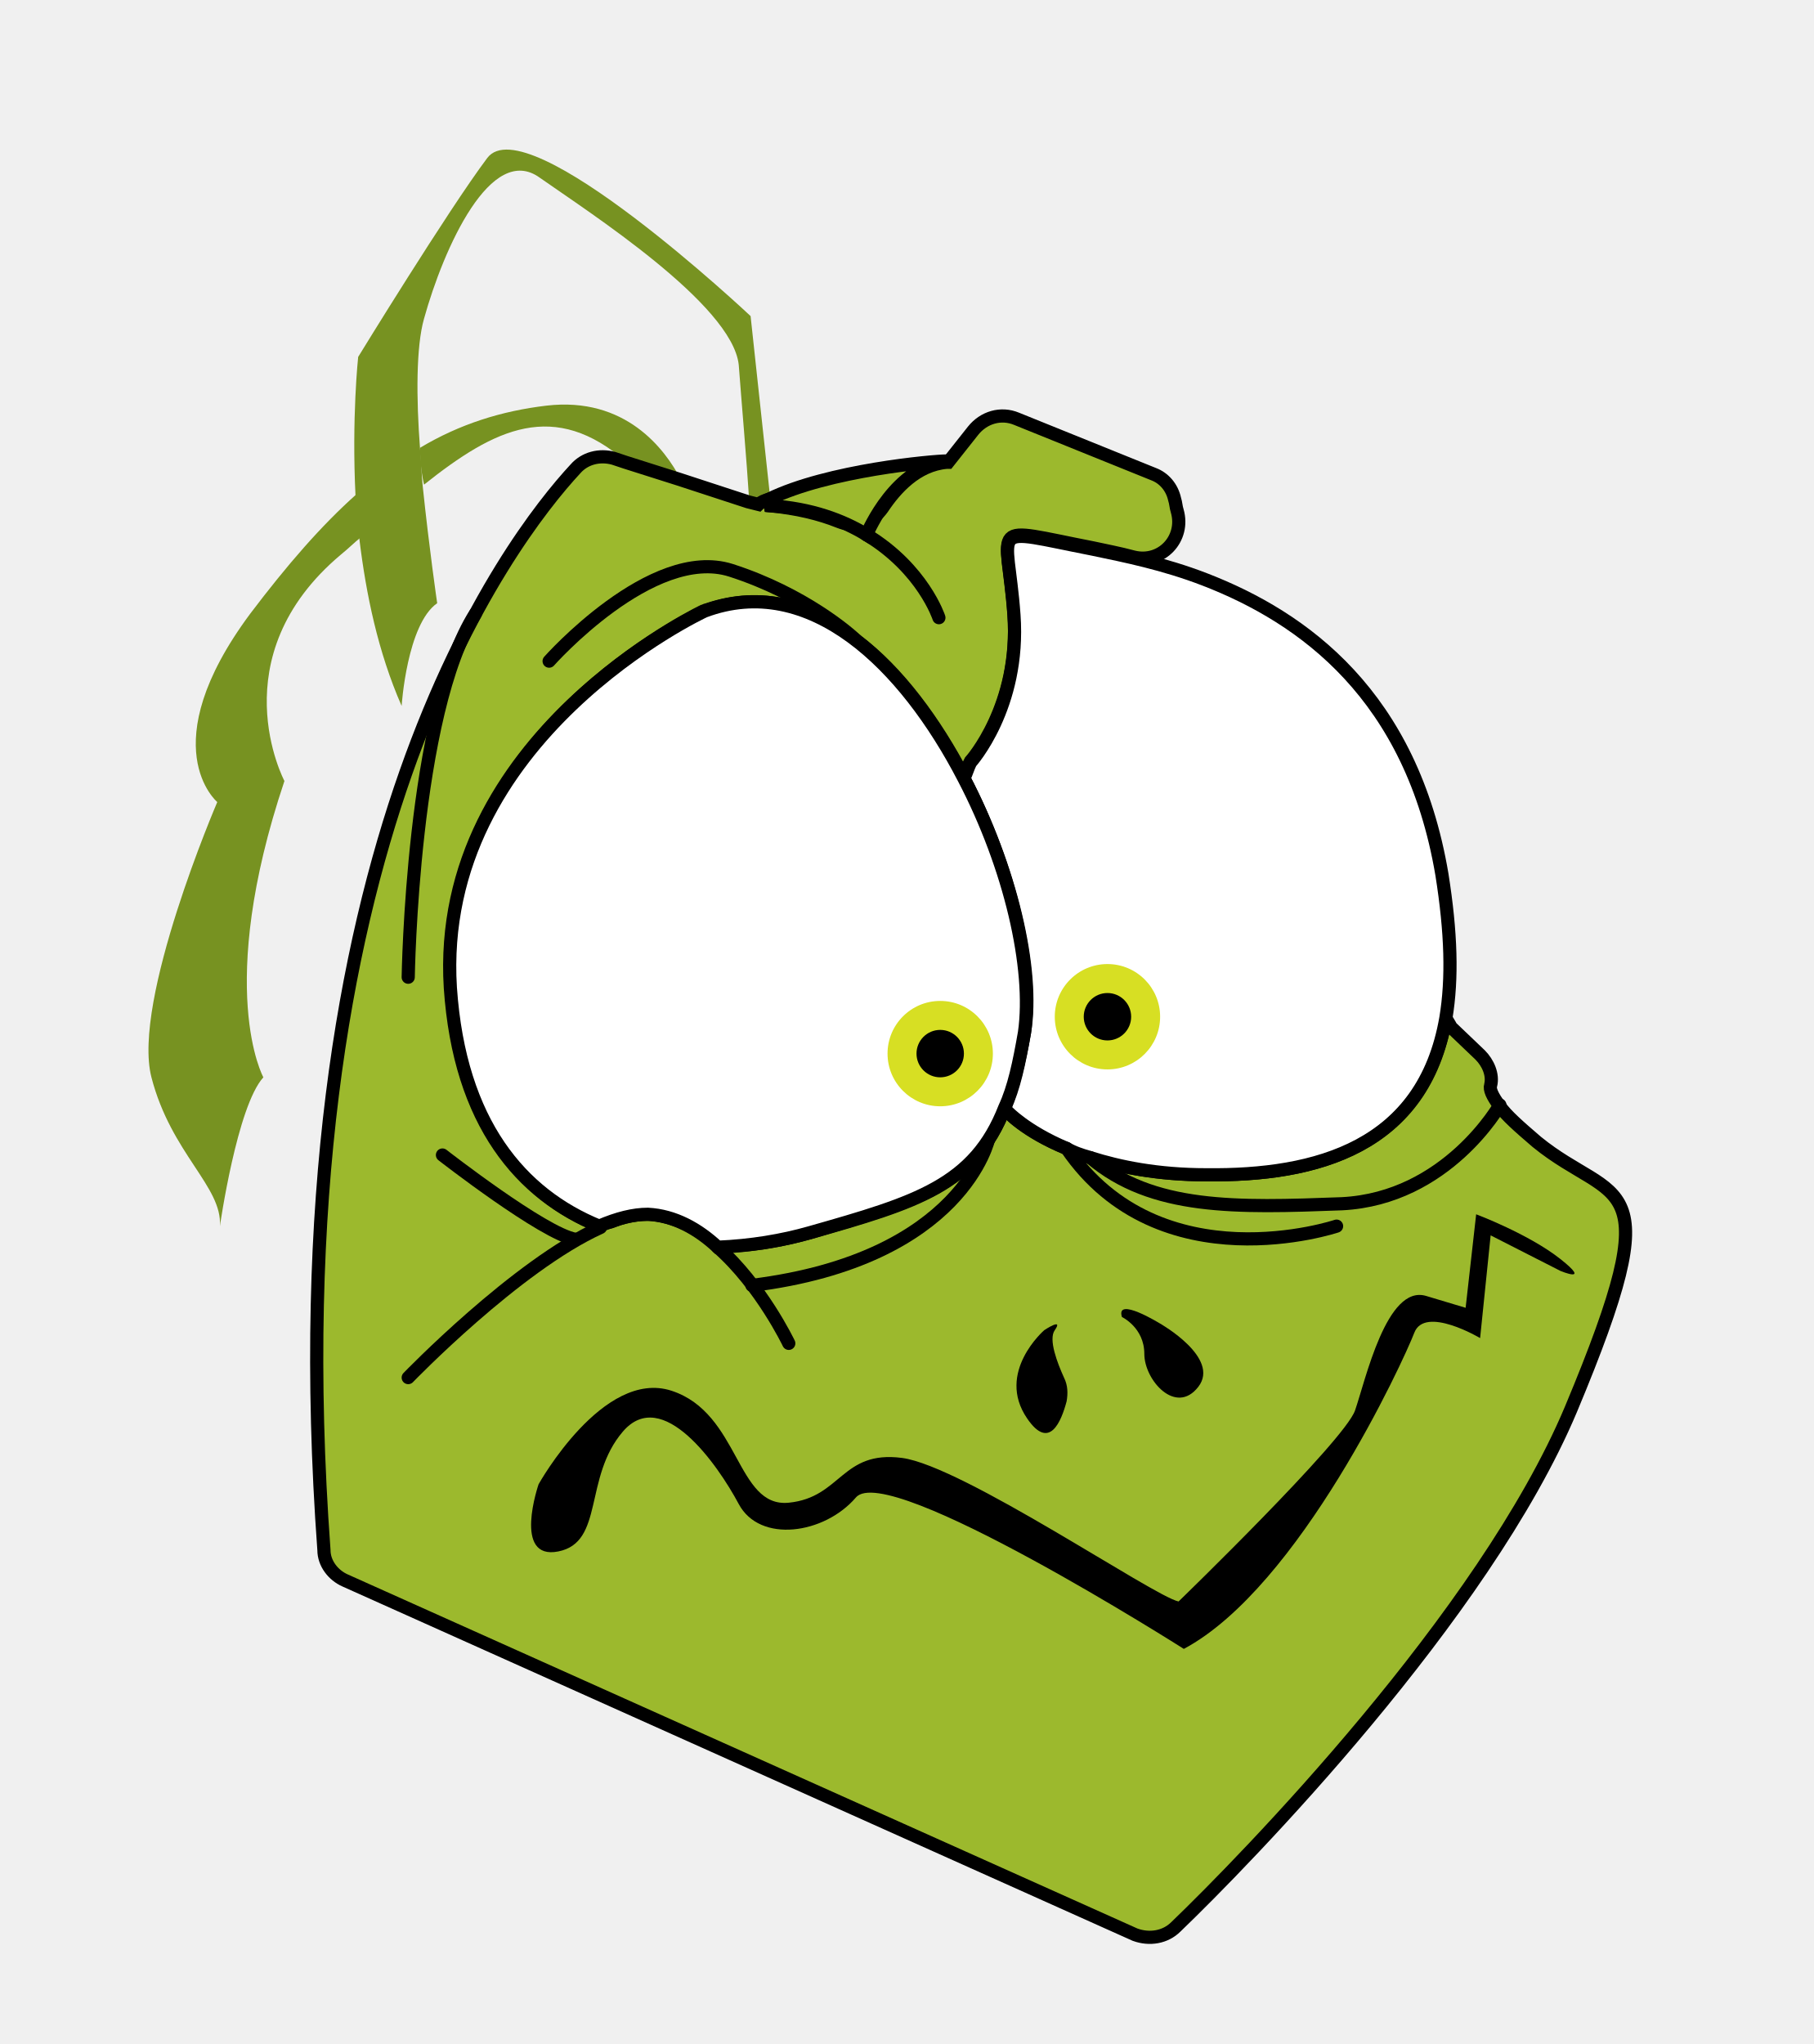
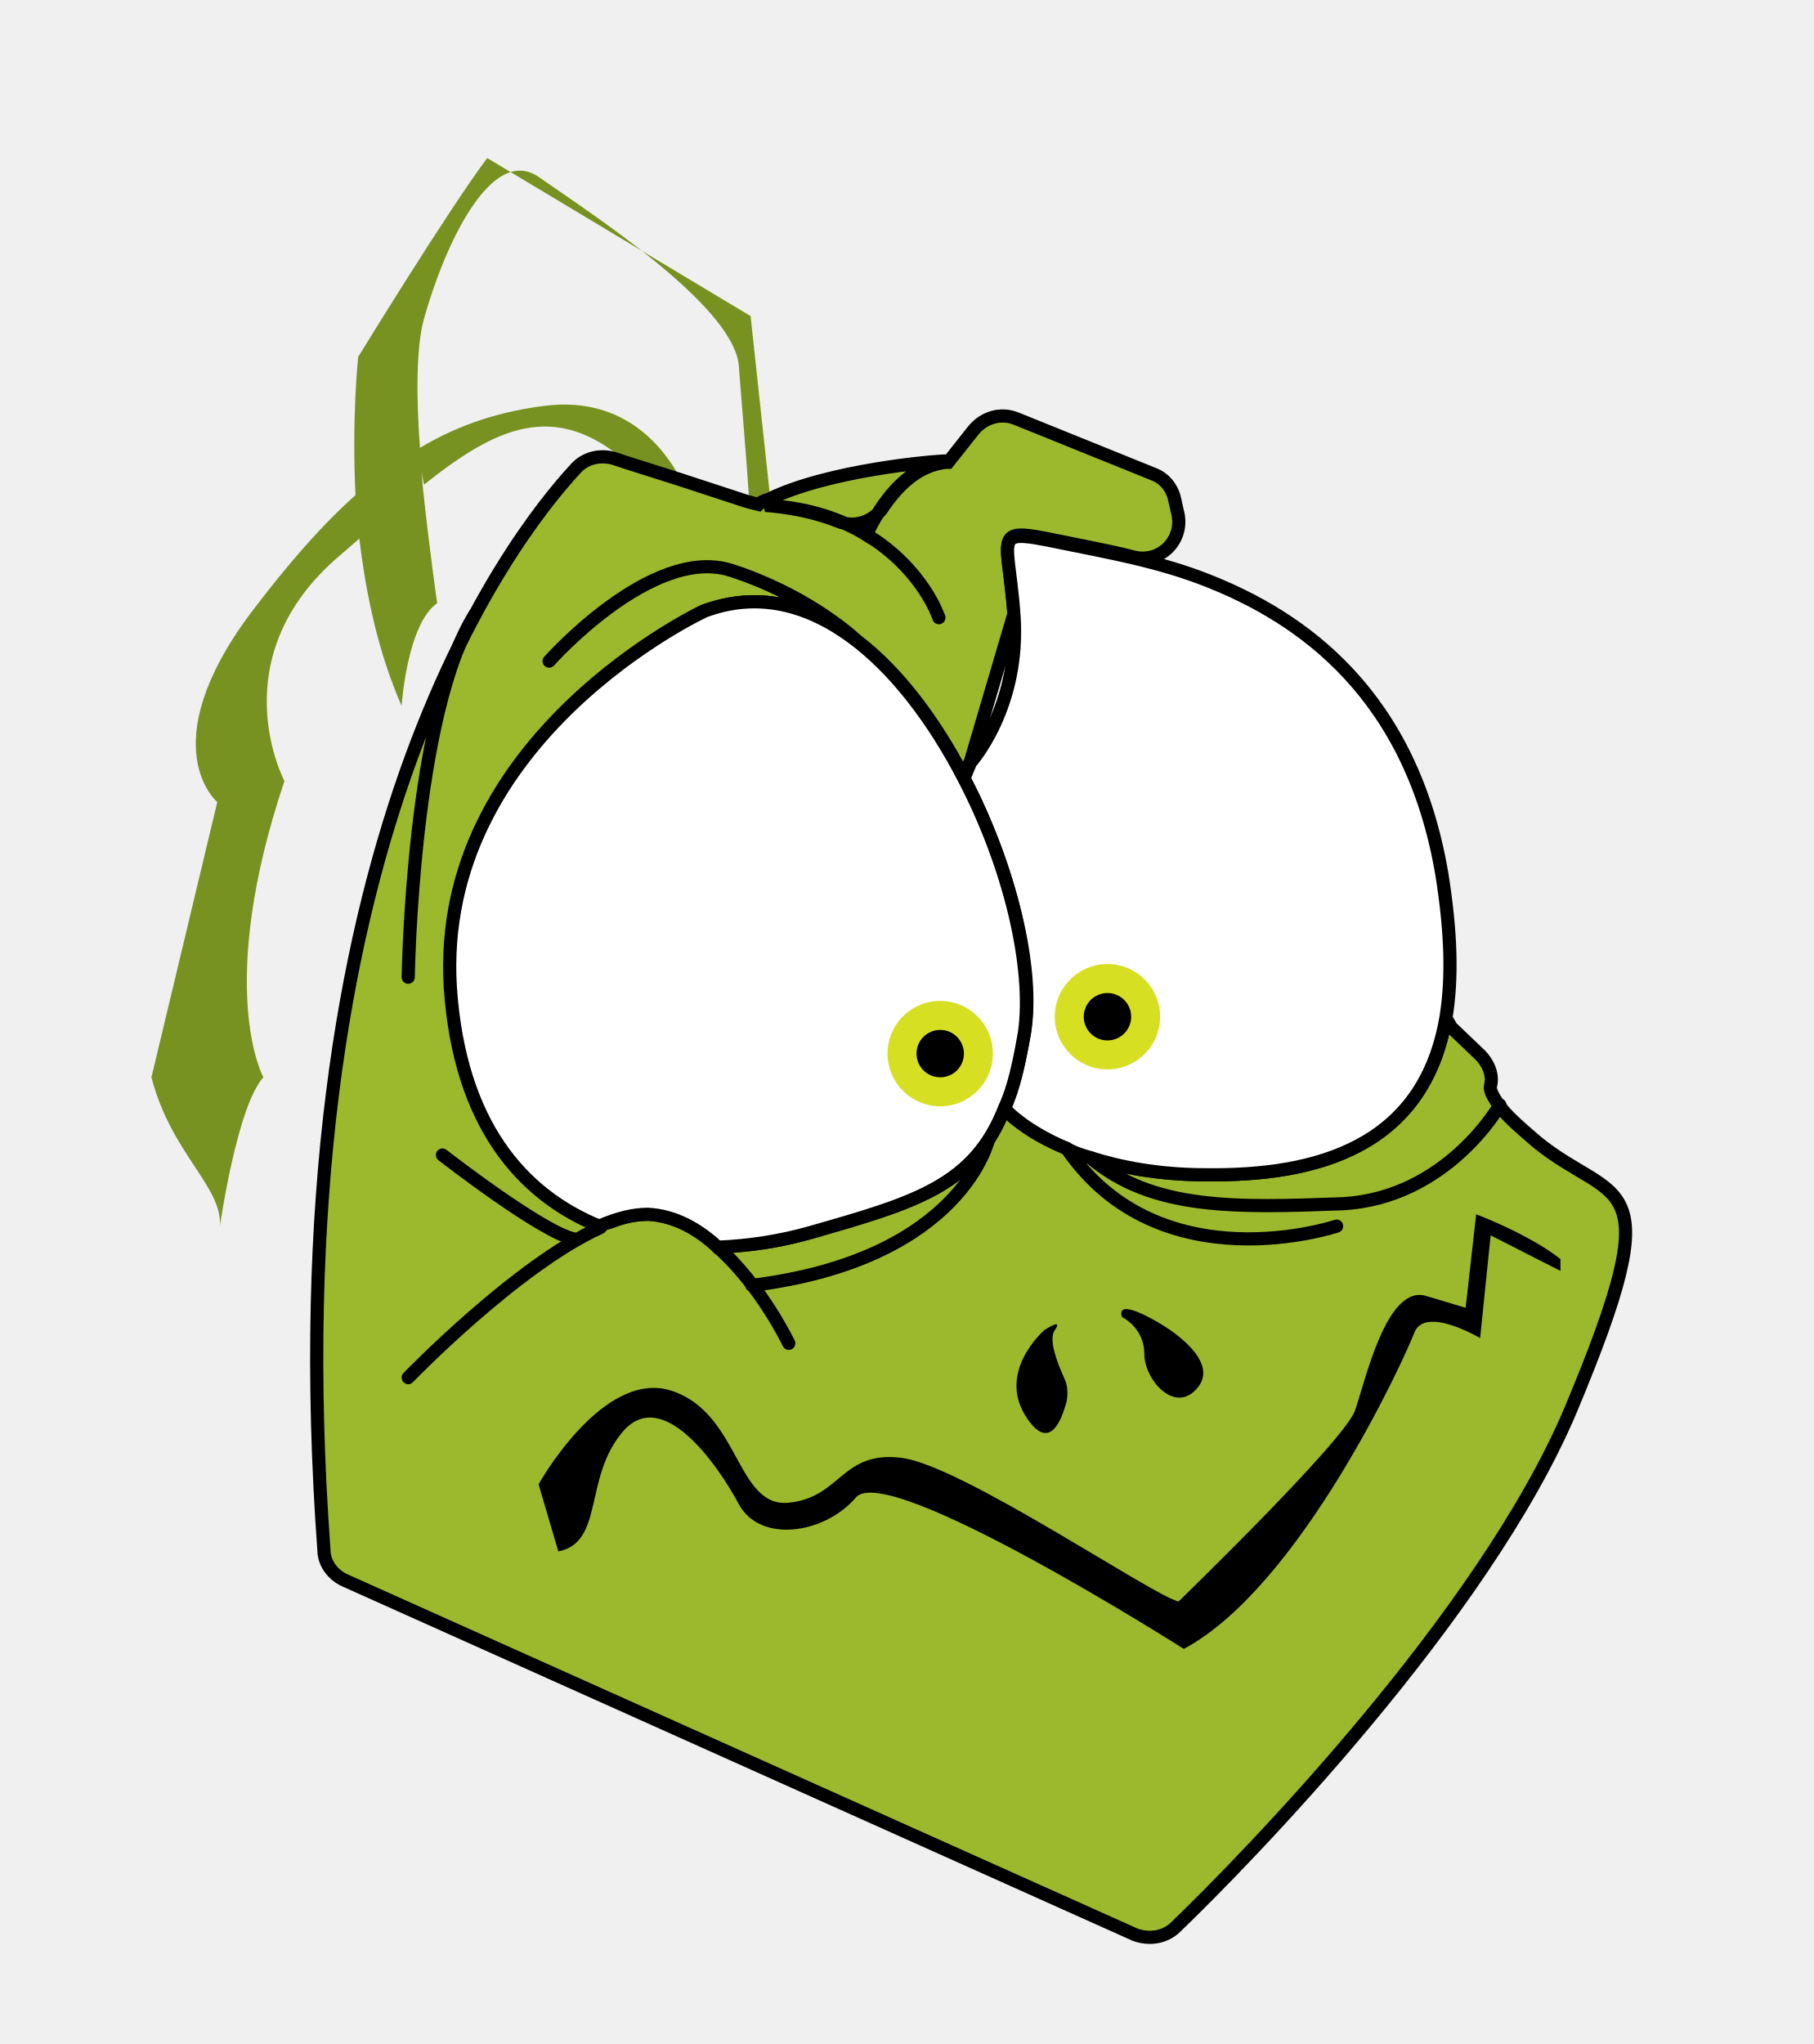
- <svg xmlns="http://www.w3.org/2000/svg" version="1.1" id="Layer_1" x="0px" y="0px" viewBox="0 0 137.7 155.2" style="enable-background:new 0 0 137.7 155.2;" xml:space="preserve">
-   <style type="text/css">
- 	.st0{fill:#779221;}
- 	.st1{fill:#9CB92D;stroke:#000000;stroke-miterlimit:10;}
- 	.st2{fill:#FFFFFF;stroke:#000000;stroke-miterlimit:10;}
- 	.st3{fill:none;stroke:#000000;stroke-linecap:round;stroke-miterlimit:10;}
- 	.st4{fill:#D7DF23;}
- </style>
-   <g>
-     <path class="st0" d="M58.5,37.9c-0.3,0.1-0.5,0.3-0.8,0.4l-0.8-0.2c-0.2-3.2-0.6-7.7-0.8-10.4C55.6,23.1,44.7,16.1,41,13.5   c-3.7-2.7-7.3,5.3-8.8,10.7c-0.6,2.1-0.6,6-0.3,9.9c0.1,0.9,0.1,1.9,0.2,2.8c0.5,4.8,1.1,8.9,1.1,8.9c-2.3,1.6-2.7,7.8-2.7,7.8   c-1.8-4.1-2.7-8.5-3.2-12.6c-0.1-1.1-0.2-2.2-0.3-3.3c-0.3-6,0.2-10.6,0.2-10.6S34,16,37,12s20,12,20,12L58.5,37.9z" />
-     <path class="st0" d="M27.1,37.5c0.1,1,0.1,2.2,0.3,3.3c-0.5,0.4-1,0.9-1.5,1.3c-9.3,7.8-4.3,17.2-4.3,17.2   C16.3,75.1,20,81.8,20,81.8c-2,2.2-3.3,11.3-3.3,11.3c0.2-3-3.7-5.5-5.2-11.3s5-20.9,5-20.9s-5-4.2,2.5-14.3   C21.8,42.9,24.4,39.9,27.1,37.5z" />
-     <path class="st0" d="M51.7,36.4l-4.1-1.3c-5.5-4.8-10-2.6-15.4,1.7C32,35.9,31.9,35,31.9,34c3-1.8,6.2-2.8,9.6-3.2   C47.5,30.1,50.5,34.1,51.7,36.4z" />
-     <path class="st1" d="M119.3,107c-6.6,15.7-24.8,34.3-30,39.3c-0.8,0.8-2,1-3.1,0.6L26.2,120c-0.9-0.4-1.6-1.3-1.6-2.3   C20.7,64.4,38.7,41,43.7,35.6c0.7-0.8,1.8-1.1,2.9-0.8l0.9,0.3l4.1,1.3l5.2,1.7l0.8,0.2c0.2-0.2,0.5-0.3,0.8-0.4l0.1,0.5   c2,0.2,3.7,0.6,5.2,1.2c1.2,0.5,2.6,0,3.3-1c1-1.5,2.6-3.3,4.9-3.5c0,0,0.1,0,0.1,0l1.9-2.4c0.8-1,2.1-1.4,3.3-0.9L87.6,36   c0.8,0.3,1.4,1,1.6,1.9c0.1,0.3,0.1,0.6,0.2,0.9c0.6,2.1-1.2,4-3.3,3.5C85,42,83.9,41.8,83,41.6c-8.2-1.6-6.5-2-6,5   s-3.3,11.2-3.3,11.2c-0.2,0.4-0.4,0.8-0.5,1.2c-2.2-4.2-5-8-8.2-10.4c0,0,0,0,0,0c-3.4-2.6-7.2-3.7-11.3-2.3   c-0.1,0-0.2,0.1-0.3,0.1c-2,1-20.3,10.5-19.1,28.7c0.6,9.5,4.8,14.9,10.1,17.5c0.7,0.3,1.5,0.4,2.2,0.1c1-0.4,1.9-0.5,2.7-0.5   c1.6,0.1,3.2,0.8,4.5,1.8c0.5,0.4,1.2,0.6,1.8,0.6c2.1-0.1,4.1-0.5,5.9-1c8.1-2.4,12.5-3.6,14.8-9.5c0.1,0.2,0.2,0.3,0.2,0.3   s1.3,1.5,4.5,2.8c0.5,0.2,1.2,0.5,1.8,0.7l0,0c2.2,0.7,5.2,1.3,8.8,1.3c8.4,0.1,16.4-2.1,18.2-11.9c0.3,0.5,0.4,0.7,0.4,0.7   l2.2,2.1c0.6,0.6,1,1.5,0.8,2.3c-0.1,0.3,0.1,0.8,0.7,1.6c0.5,0.7,1.4,1.5,2.8,2.7C122.7,91.6,127,88.6,119.3,107z" />
-     <path class="st1" d="M71.9,35c-3.9,0.5-5.9,5.2-6.1,5.6c-1.8-1.1-4.2-2-7.3-2.2l-0.1-0.5C62.9,35.7,70.9,35,71.9,35z" />
-     <path class="st2" d="M109.8,77.3c-1.7,9.8-9.8,12-18.2,11.9c-3.7,0-6.6-0.6-8.8-1.3l0,0c-0.7-0.2-1.3-0.4-1.8-0.7   c-3.1-1.3-4.5-2.8-4.5-2.8s-0.1-0.1-0.2-0.3c0.6-1.5,1.1-3.4,1.5-5.7c0.8-4.8-1.1-12.6-4.6-19.3c0.2-0.4,0.3-0.8,0.5-1.2   c0,0,3.8-4.2,3.3-11.2s-2.2-6.6,6-5c2.4,0.5,5.4,1.1,8.5,2.3c7.5,2.9,15.7,8.8,18,22.4C110.2,70.8,110.3,74.3,109.8,77.3z" />
-     <path d="M79.3,101c0,0-3.7,3.2-1.3,6.7c1.7,2.5,2.6,0.2,3-1.3c0.1-0.6,0.1-1.2-0.2-1.8c-0.5-1.1-1.2-2.9-0.7-3.6   C80.8,100,79.3,101,79.3,101z" />
-     <path d="M85.2,100c0,0,1.7,0.8,1.7,2.8s2.4,4.7,4.1,2.5c1.7-2.2-2.9-4.8-2.9-4.8S84.7,98.4,85.2,100z" />
-     <path class="st3" d="M65.8,40.6C65.8,40.6,65.8,40.6,65.8,40.6" />
-     <path class="st3" d="M65.8,40.6c4.3,2.6,5.5,6.3,5.5,6.3" />
-     <path class="st3" d="M41.7,50.2c0,0,7.8-8.8,13.8-6.9c5.6,1.8,9.1,4.9,9.5,5.3" />
-     <path class="st3" d="M31,74.2c0,0,0.3-20.1,5.1-27.6" />
-     <path class="st3" d="M82.8,87.9c4.7,4,11.1,3.8,19.1,3.5c8-0.4,12-7.5,12-7.5" />
-     <path class="st3" d="M75.1,86.4c0,0-1.9,9.2-18,11.2" />
-     <path class="st3" d="M33.6,87.7c0,0,7.7,6,10.1,6.4" />
-     <path class="st3" d="M101.5,93.1c0,0-13.4,4.5-20.5-5.9" />
-     <path d="M40.9,112.7c0,0,4.9-8.8,10.1-7.1s4.9,8.9,8.9,8.5s4-4,8.6-3.4s19.1,10.5,21,10.9c0,0,12.6-12.2,13.4-14.5s2.4-9.6,5.4-8.7   s3,0.9,3,0.9l0.8-7.1c0,0,4,1.5,6.4,3.4s0,0.9,0,0.9l-5.3-2.7l-0.8,7.8c0,0-4.2-2.5-5-0.4s-8.7,19.3-17.5,24   c0,0-22.5-14.3-24.9-11.5s-7.3,3.5-8.9,0.5s-5.8-9-8.8-5.5c-3,3.5-1.4,8.4-4.9,9.1S40.9,112.7,40.9,112.7z" />
-     <circle class="st4" cx="84.1" cy="77.2" r="4" />
-     <path class="st2" d="M77.8,78.4c-0.4,2.3-0.8,4.2-1.5,5.7c-2.3,5.9-6.7,7.2-14.8,9.5c-2.1,0.6-4.5,1-7,1.1   c-1.5-1.4-3.3-2.4-5.3-2.5c-1.1,0-2.3,0.3-3.7,0.9c-5.9-2.4-10.6-7.8-11.3-18.1C33,55.9,53.5,46.4,53.5,46.4c8-3,15.2,4,19.7,12.7   C76.7,65.8,78.5,73.5,77.8,78.4z" />
-     <path class="st3" d="M54.5,94.7c3.3,2.9,5.4,7.3,5.4,7.3" />
-     <path class="st3" d="M45.6,93.2C39.2,96.1,31,104.6,31,104.6" />
-     <circle class="st4" cx="71.4" cy="80" r="4" />
-     <circle cx="71.4" cy="80" r="1.8" />
-     <circle cx="84.1" cy="77.2" r="1.8" />
-   </g>
-   <g>
- </g>
-   <g>
- </g>
-   <g>
- </g>
-   <g>
- </g>
-   <g>
- </g>
-   <g>
- </g>
+ <svg xmlns="http://www.w3.org/2000/svg" viewBox="0 0 137.7 155.2" enable-background="new 0 0 137.7 155.2">
+   <style type="text/css">.st0{fill:#779221;} .st1{fill:#9CB92D;stroke:#000000;stroke-miterlimit:10;} .st2{fill:#FFFFFF;stroke:#000000;stroke-miterlimit:10;} .st3{fill:none;stroke:#000000;stroke-linecap:round;stroke-miterlimit:10;} .st4{fill:#D7DF23;}</style>
+   <path class="st0" d="M58.5 37.9l-.8.4-.8-.2c-.2-3.2-.6-7.7-.8-10.4-.5-4.6-11.4-11.6-15.1-14.2-3.7-2.7-7.3 5.3-8.8 10.7-.6 2.1-.6 6-.3 9.9l.2 2.8c.5 4.8 1.1 8.9 1.1 8.9-2.3 1.6-2.7 7.8-2.7 7.8-1.8-4.1-2.7-8.5-3.2-12.6l-.3-3.3c-.3-6 .2-10.6.2-10.6s6.8-11.1 9.8-15.1l20 12 1.5 13.9zM27.1 37.5c.1 1 .1 2.2.3 3.3l-1.5 1.3c-9.3 7.8-4.3 17.2-4.3 17.2-5.3 15.8-1.6 22.5-1.6 22.5-2 2.2-3.3 11.3-3.3 11.3.2-3-3.7-5.5-5.2-11.3l5-20.9s-5-4.2 2.5-14.3c2.8-3.7 5.4-6.7 8.1-9.1zM51.7 36.4l-4.1-1.3c-5.5-4.8-10-2.6-15.4 1.7-.2-.9-.3-1.8-.3-2.8 3-1.8 6.2-2.8 9.6-3.2 6-.7 9 3.3 10.2 5.6z" />
+   <path class="st1" d="M119.3 107c-6.6 15.7-24.8 34.3-30 39.3-.8.8-2 1-3.1.6l-60-26.9c-.9-.4-1.6-1.3-1.6-2.3-3.9-53.3 14.1-76.7 19.1-82.1.7-.8 1.8-1.1 2.9-.8l.9.3 4.1 1.3 5.2 1.7.8.2c.2-.2.5-.3.8-.4l.1.5c2 .2 3.7.6 5.2 1.2 1.2.5 2.6 0 3.3-1 1-1.5 2.6-3.3 4.9-3.5h.1l1.9-2.4c.8-1 2.1-1.4 3.3-.9l10.4 4.2c.8.3 1.4 1 1.6 1.9l.2.9c.6 2.1-1.2 4-3.3 3.5-1.1-.3-2.2-.5-3.1-.7-8.2-1.6-6.5-2-6 5l-3.3 11.2c-.2.4-.4.8-.5 1.2-2.2-4.2-5-8-8.2-10.4-3.4-2.6-7.2-3.7-11.3-2.3l-.3.1c-2 1-20.3 10.5-19.1 28.7.6 9.5 4.8 14.9 10.1 17.5.7.3 1.5.4 2.2.1 1-.4 1.9-.5 2.7-.5 1.6.1 3.2.8 4.5 1.8.5.4 1.2.6 1.8.6 2.1-.1 4.1-.5 5.9-1 8.1-2.4 12.5-3.6 14.8-9.5.1.2.2.3.2.3s1.3 1.5 4.5 2.8c.5.2 1.2.5 1.8.7 2.2.7 5.2 1.3 8.8 1.3 8.4.1 16.4-2.1 18.2-11.9.3.5.4.7.4.7l2.2 2.1c.6.6 1 1.5.8 2.3-.1.3.1.8.7 1.6.5.7 1.4 1.5 2.8 2.7 6 4.9 10.3 1.9 2.6 20.3zM71.9 35c-3.9.5-5.9 5.2-6.1 5.6-1.8-1.1-4.2-2-7.3-2.2l-.1-.5c4.5-2.2 12.5-2.9 13.5-2.9z" />
+   <path class="st2" d="M109.8 77.3c-1.7 9.8-9.8 12-18.2 11.9-3.7 0-6.6-.6-8.8-1.3-.7-.2-1.3-.4-1.8-.7-3.1-1.3-4.5-2.8-4.5-2.8s-.1-.1-.2-.3c.6-1.5 1.1-3.4 1.5-5.7.8-4.8-1.1-12.6-4.6-19.3l.5-1.2s3.8-4.2 3.3-11.2-2.2-6.6 6-5c2.4.5 5.4 1.1 8.5 2.3 7.5 2.9 15.7 8.8 18 22.4.7 4.4.8 7.9.3 10.9z" />
+   <path d="M79.3 101s-3.7 3.2-1.3 6.7c1.7 2.5 2.6.2 3-1.3.1-.6.1-1.2-.2-1.8-.5-1.1-1.2-2.9-.7-3.6.7-1-.8 0-.8 0zM85.2 100s1.7.8 1.7 2.8 2.4 4.7 4.1 2.5c1.7-2.2-2.9-4.8-2.9-4.8s-3.4-2.1-2.9-.5z" />
+   <path class="st3" d="M65.8 40.6M65.8 40.6c4.3 2.6 5.5 6.3 5.5 6.3M41.7 50.2s7.8-8.8 13.8-6.9c5.6 1.8 9.1 4.9 9.5 5.3M31 74.2s.3-20.1 5.1-27.6M82.8 87.9c4.7 4 11.1 3.8 19.1 3.5 8-.4 12-7.5 12-7.5M75.1 86.4s-1.9 9.2-18 11.2M33.6 87.7s7.7 6 10.1 6.4M101.5 93.1s-13.4 4.5-20.5-5.9" />
+   <path d="M40.9 112.7s4.9-8.8 10.1-7.1 4.9 8.9 8.9 8.5 4-4 8.6-3.4 19.1 10.5 21 10.9c0 0 12.6-12.2 13.4-14.5s2.4-9.6 5.4-8.7l3 .9.8-7.1s4 1.5 6.4 3.4v.9l-5.3-2.7-.8 7.8s-4.2-2.5-5-.4-8.7 19.3-17.5 24c0 0-22.5-14.3-24.9-11.5s-7.3 3.5-8.9.5-5.8-9-8.8-5.5c-3 3.5-1.4 8.4-4.9 9.1l-1.5-5.1z" />
+   <circle class="st4" cx="84.1" cy="77.2" r="4" />
+   <path class="st2" d="M77.8 78.4c-.4 2.3-.8 4.2-1.5 5.7-2.3 5.9-6.7 7.2-14.8 9.5-2.1.6-4.5 1-7 1.1-1.5-1.4-3.3-2.4-5.3-2.5-1.1 0-2.3.3-3.7.9-5.9-2.4-10.6-7.8-11.3-18.1-1.2-19.1 19.3-28.6 19.3-28.6 8-3 15.2 4 19.7 12.7 3.5 6.7 5.3 14.4 4.6 19.3z" />
+   <path class="st3" d="M54.5 94.7c3.3 2.9 5.4 7.3 5.4 7.3M45.6 93.2c-6.4 2.9-14.6 11.4-14.6 11.4" />
+   <circle class="st4" cx="71.4" cy="80" r="4" />
+   <circle cx="71.4" cy="80" r="1.8" />
+   <circle cx="84.1" cy="77.2" r="1.8" />
</svg>
